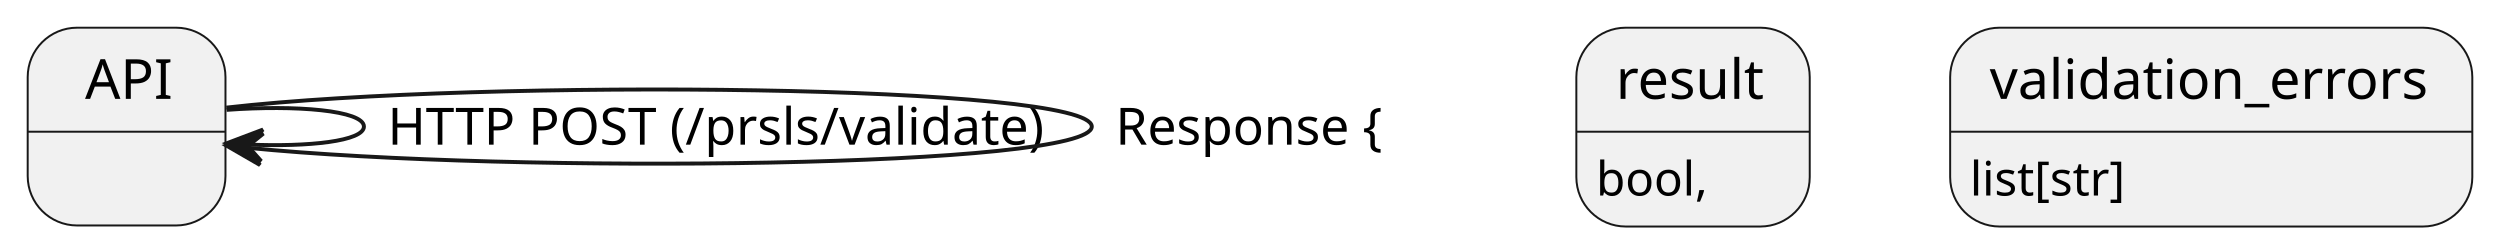
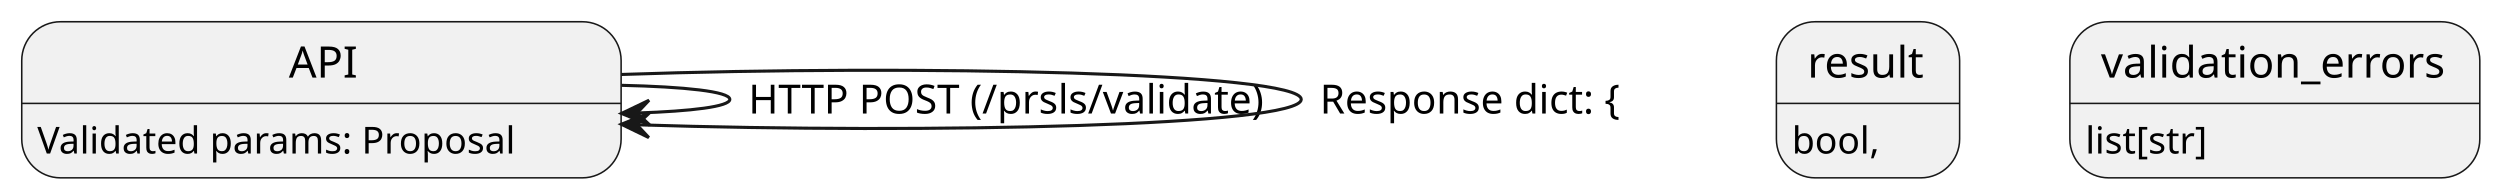
- <svg xmlns="http://www.w3.org/2000/svg" contentStyleType="text/css" height="63px" preserveAspectRatio="none" style="width:632px;height:63px;background:#FFFFFF;" version="1.1" viewBox="0 0 632 63" width="632px" zoomAndPan="magnify">
+ <svg xmlns="http://www.w3.org/2000/svg" contentStyleType="text/css" height="63px" preserveAspectRatio="none" style="width:805px;height:63px;background:#FFFFFF;" version="1.1" viewBox="0 0 805 63" width="805px" zoomAndPan="magnify">
  <defs />
  <g>
    <g id="API">
-       <rect fill="#F1F1F1" height="50" rx="12.5" ry="12.5" style="stroke:#181818;stroke-width:0.5;" width="50" x="7" y="7" />
-       <line style="stroke:#181818;stroke-width:0.5;" x1="7" x2="57" y1="33.297" y2="33.297" />
-       <text fill="#000000" font-family="sans-serif" font-size="14" lengthAdjust="spacing" textLength="21" x="21.5" y="24.995">API</text>
+       <rect fill="#F1F1F1" height="50.266" rx="12.5" ry="12.5" style="stroke:#181818;stroke-width:0.5;" width="193" x="7" y="7" />
+       <line style="stroke:#181818;stroke-width:0.5;" x1="7" x2="200" y1="33.297" y2="33.297" />
+       <text fill="#000000" font-family="sans-serif" font-size="14" lengthAdjust="spacing" textLength="21" x="93" y="24.995">API</text>
+       <text fill="#000000" font-family="sans-serif" font-size="12" lengthAdjust="spacing" textLength="173" x="12" y="49.435">Validated params: Proposal</text>
    </g>
    <g id="result">
-       <rect fill="#F1F1F1" height="50.266" rx="12.5" ry="12.5" style="stroke:#181818;stroke-width:0.5;" width="59" x="398.5" y="7" />
-       <line style="stroke:#181818;stroke-width:0.5;" x1="398.5" x2="457.5" y1="33.297" y2="33.297" />
-       <text fill="#000000" font-family="sans-serif" font-size="14" lengthAdjust="spacing" textLength="39" x="408.5" y="24.995">result</text>
-       <text fill="#000000" font-family="sans-serif" font-size="12" lengthAdjust="spacing" textLength="31" x="403.5" y="49.435">bool,</text>
+       <rect fill="#F1F1F1" height="50.266" rx="12.5" ry="12.5" style="stroke:#181818;stroke-width:0.5;" width="59" x="572" y="7" />
+       <line style="stroke:#181818;stroke-width:0.5;" x1="572" x2="631" y1="33.297" y2="33.297" />
+       <text fill="#000000" font-family="sans-serif" font-size="14" lengthAdjust="spacing" textLength="39" x="582" y="24.995">result</text>
+       <text fill="#000000" font-family="sans-serif" font-size="12" lengthAdjust="spacing" textLength="31" x="577" y="49.435">bool,</text>
    </g>
    <g id="validation_errors">
-       <rect fill="#F1F1F1" height="50.266" rx="12.5" ry="12.5" style="stroke:#181818;stroke-width:0.5;" width="132" x="493" y="7" />
-       <line style="stroke:#181818;stroke-width:0.5;" x1="493" x2="625" y1="33.297" y2="33.297" />
-       <text fill="#000000" font-family="sans-serif" font-size="14" lengthAdjust="spacing" textLength="112" x="503" y="24.995">validation_errors</text>
-       <text fill="#000000" font-family="sans-serif" font-size="12" lengthAdjust="spacing" textLength="45" x="498" y="49.435">list[str]</text>
+       <rect fill="#F1F1F1" height="50.266" rx="12.5" ry="12.5" style="stroke:#181818;stroke-width:0.5;" width="132" x="666.5" y="7" />
+       <line style="stroke:#181818;stroke-width:0.5;" x1="666.5" x2="798.5" y1="33.297" y2="33.297" />
+       <text fill="#000000" font-family="sans-serif" font-size="14" lengthAdjust="spacing" textLength="112" x="676.5" y="24.995">validation_errors</text>
+       <text fill="#000000" font-family="sans-serif" font-size="12" lengthAdjust="spacing" textLength="45" x="671.5" y="49.435">list[str]</text>
    </g>
    <g id="link_API_API">
-       <path d="M57.28,27.77 C74.77,26.49 92,27.9 92,32 C92,35.68 78.09,37.2 62.58,36.54 " fill="none" id="API-to-API" style="stroke:#181818;stroke-width:1.0;" />
-       <polygon fill="#181818" points="57.28,36.23,66.037,40.737,62.272,36.515,66.493,32.75,57.28,36.23" style="stroke:#181818;stroke-width:1.0;" />
-       <text fill="#000000" font-family="sans-serif" font-size="13" lengthAdjust="spacing" textLength="172" x="98" y="36.567">HTTP POST (/prsls/validate)</text>
+       <path d="M200.12,27.47 C220.39,27.94 235,29.45 235,32 C235,34.33 222.79,35.79 205.22,36.39 " fill="none" id="API-to-API" style="stroke:#181818;stroke-width:1.0;" />
+       <polygon fill="#181818" points="200.12,36.53,209.231,40.271,205.118,36.387,209.002,32.275,200.12,36.53" style="stroke:#181818;stroke-width:1.0;" />
+       <text fill="#000000" font-family="sans-serif" font-size="13" lengthAdjust="spacing" textLength="172" x="241" y="36.567">HTTP POST (/prsls/validate)</text>
    </g>
    <g id="link_API_API">
-       <path d="M57.21,27.21 C122.73,19.78 276,21.38 276,32 C276,42.35 130.41,44.13 62.37,37.34 " fill="none" id="API-to-API-1" style="stroke:#181818;stroke-width:1.0;" />
-       <polygon fill="#181818" points="57.21,36.79,65.737,41.719,62.182,37.319,66.582,33.764,57.21,36.79" style="stroke:#181818;stroke-width:1.0;" />
-       <text fill="#000000" font-family="sans-serif" font-size="13" lengthAdjust="spacing" textLength="74" x="282" y="36.567">Response {</text>
+       <path d="M200.06,23.98 C295.06,20.7 419,23.37 419,32 C419,40.48 299.38,43.21 205.09,40.18 " fill="none" id="API-to-API-1" style="stroke:#181818;stroke-width:1.0;" />
+       <polygon fill="#181818" points="200.06,40.02,208.93,44.301,205.058,40.177,209.181,36.305,200.06,40.02" style="stroke:#181818;stroke-width:1.0;" />
+       <text fill="#000000" font-family="sans-serif" font-size="13" lengthAdjust="spacing" textLength="105" x="425" y="36.567">Response dict: {</text>
    </g>
  </g>
</svg>
